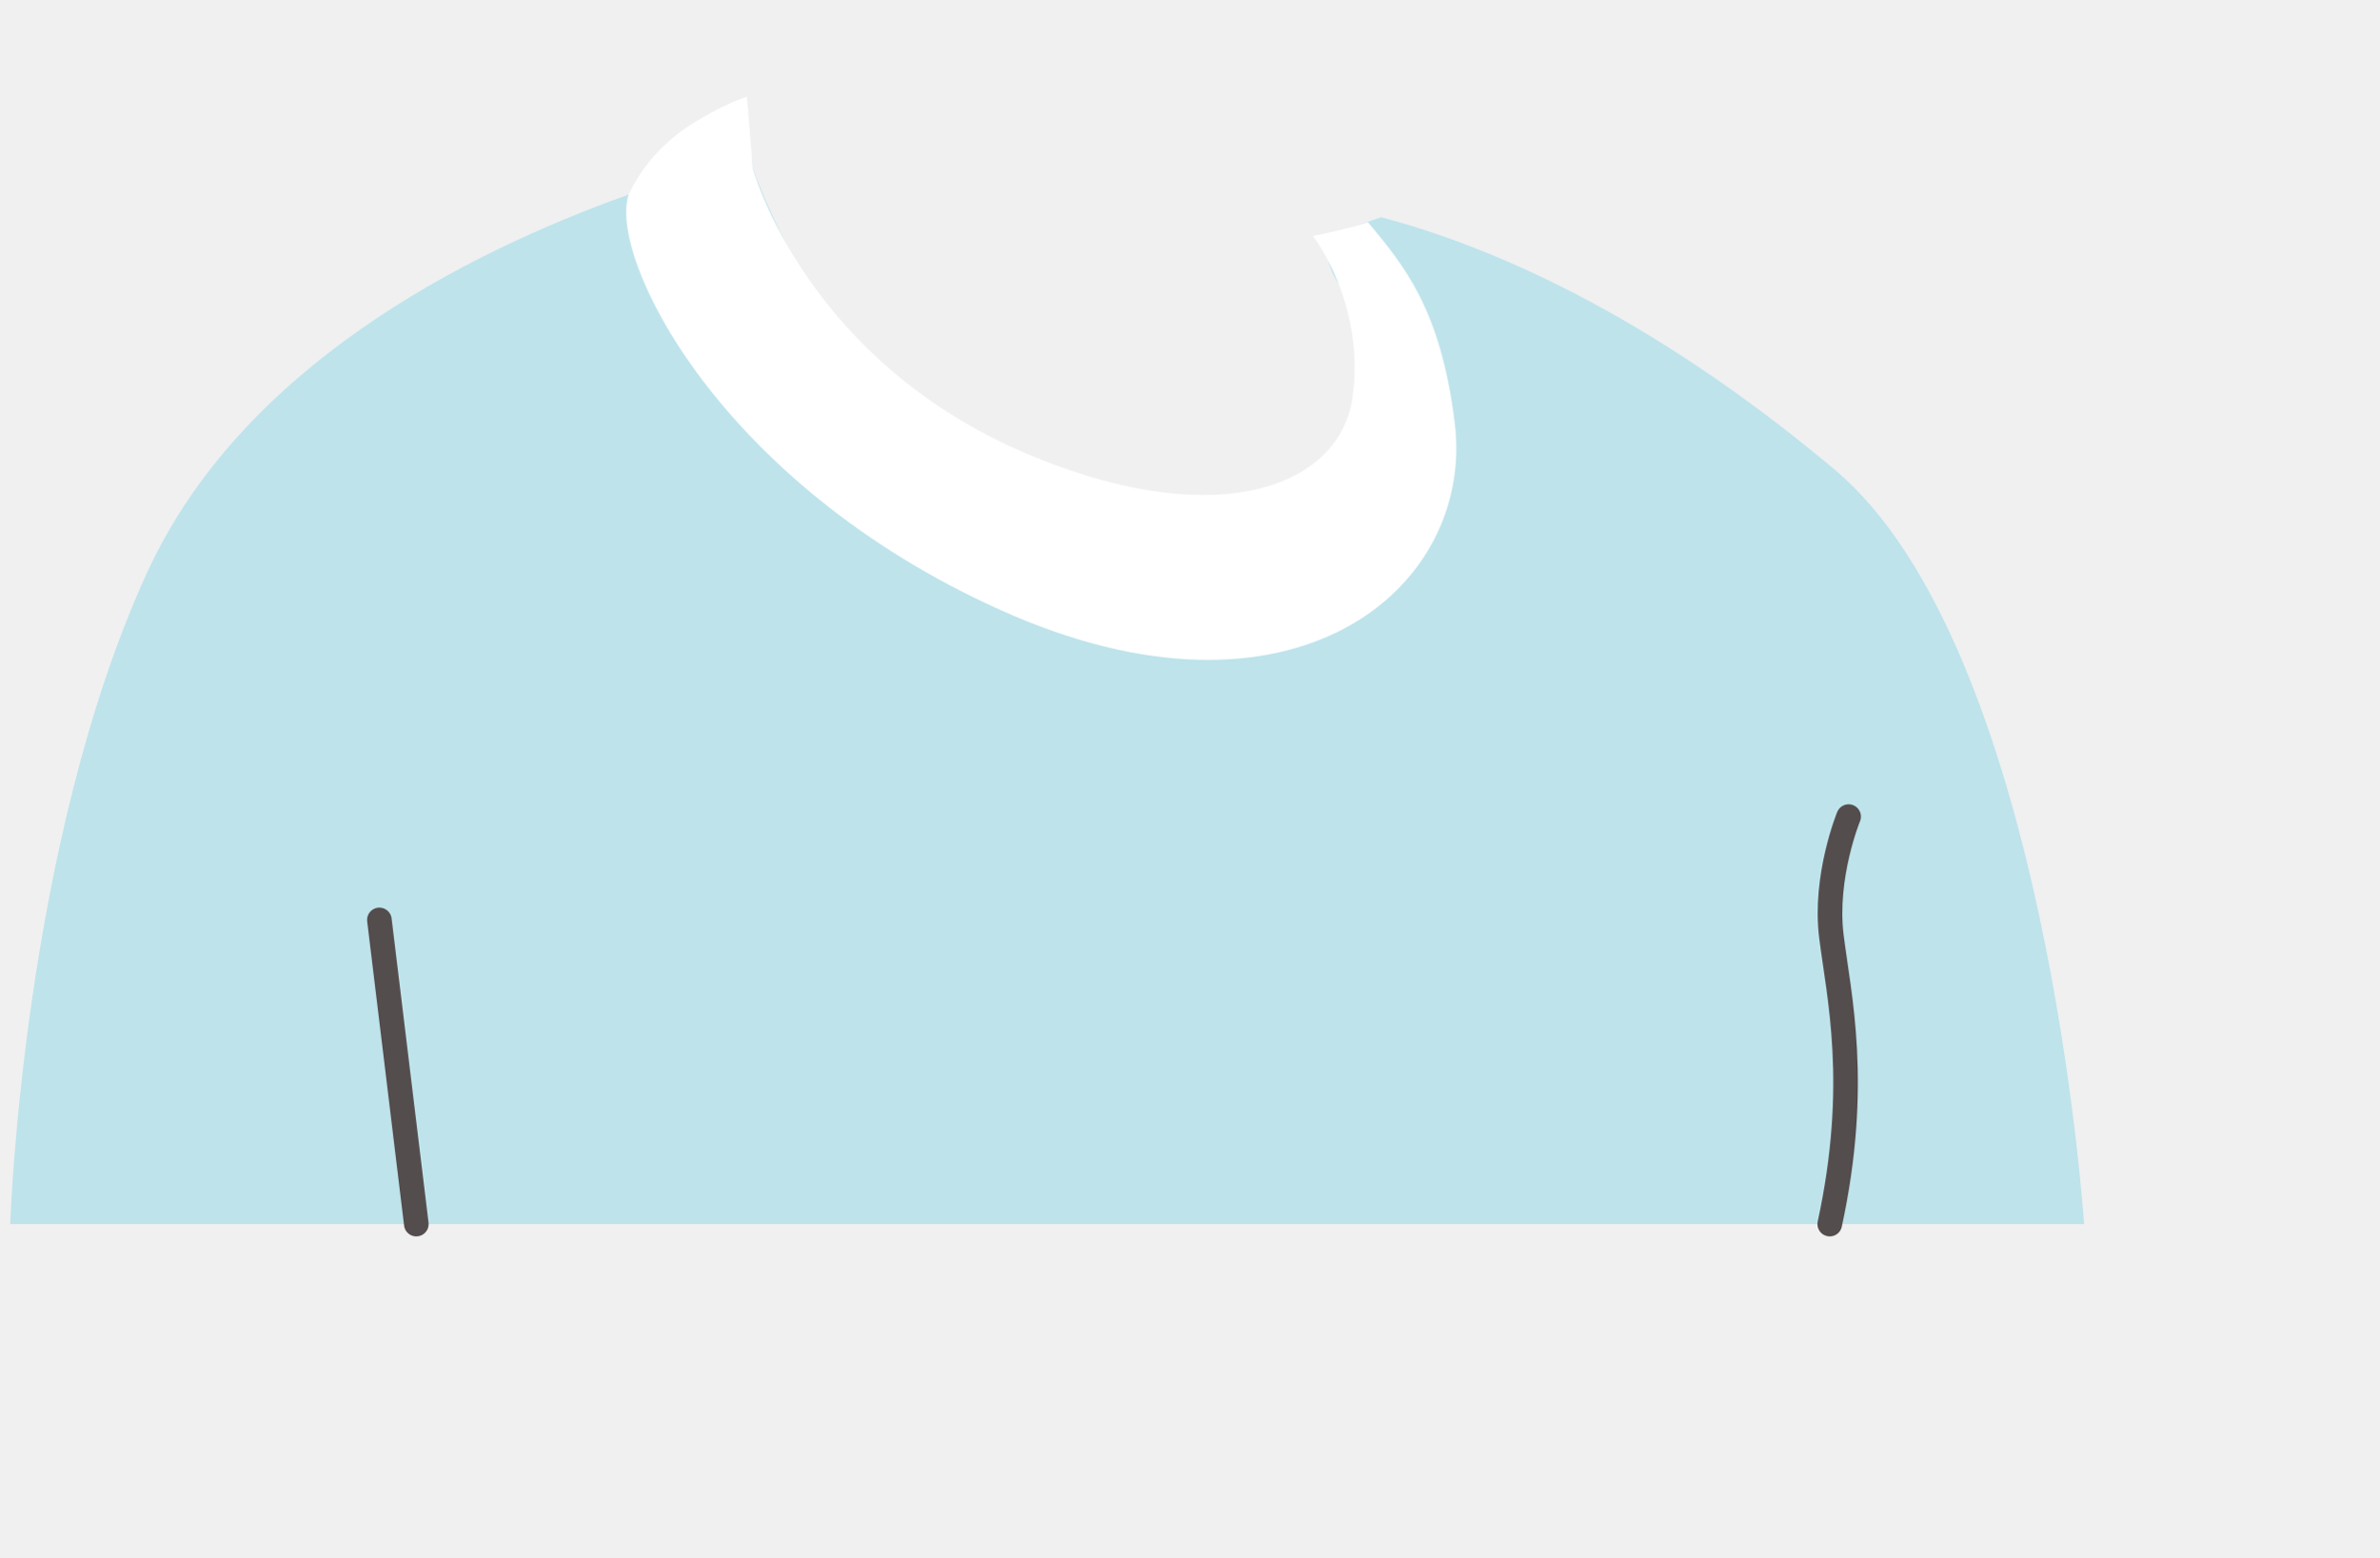
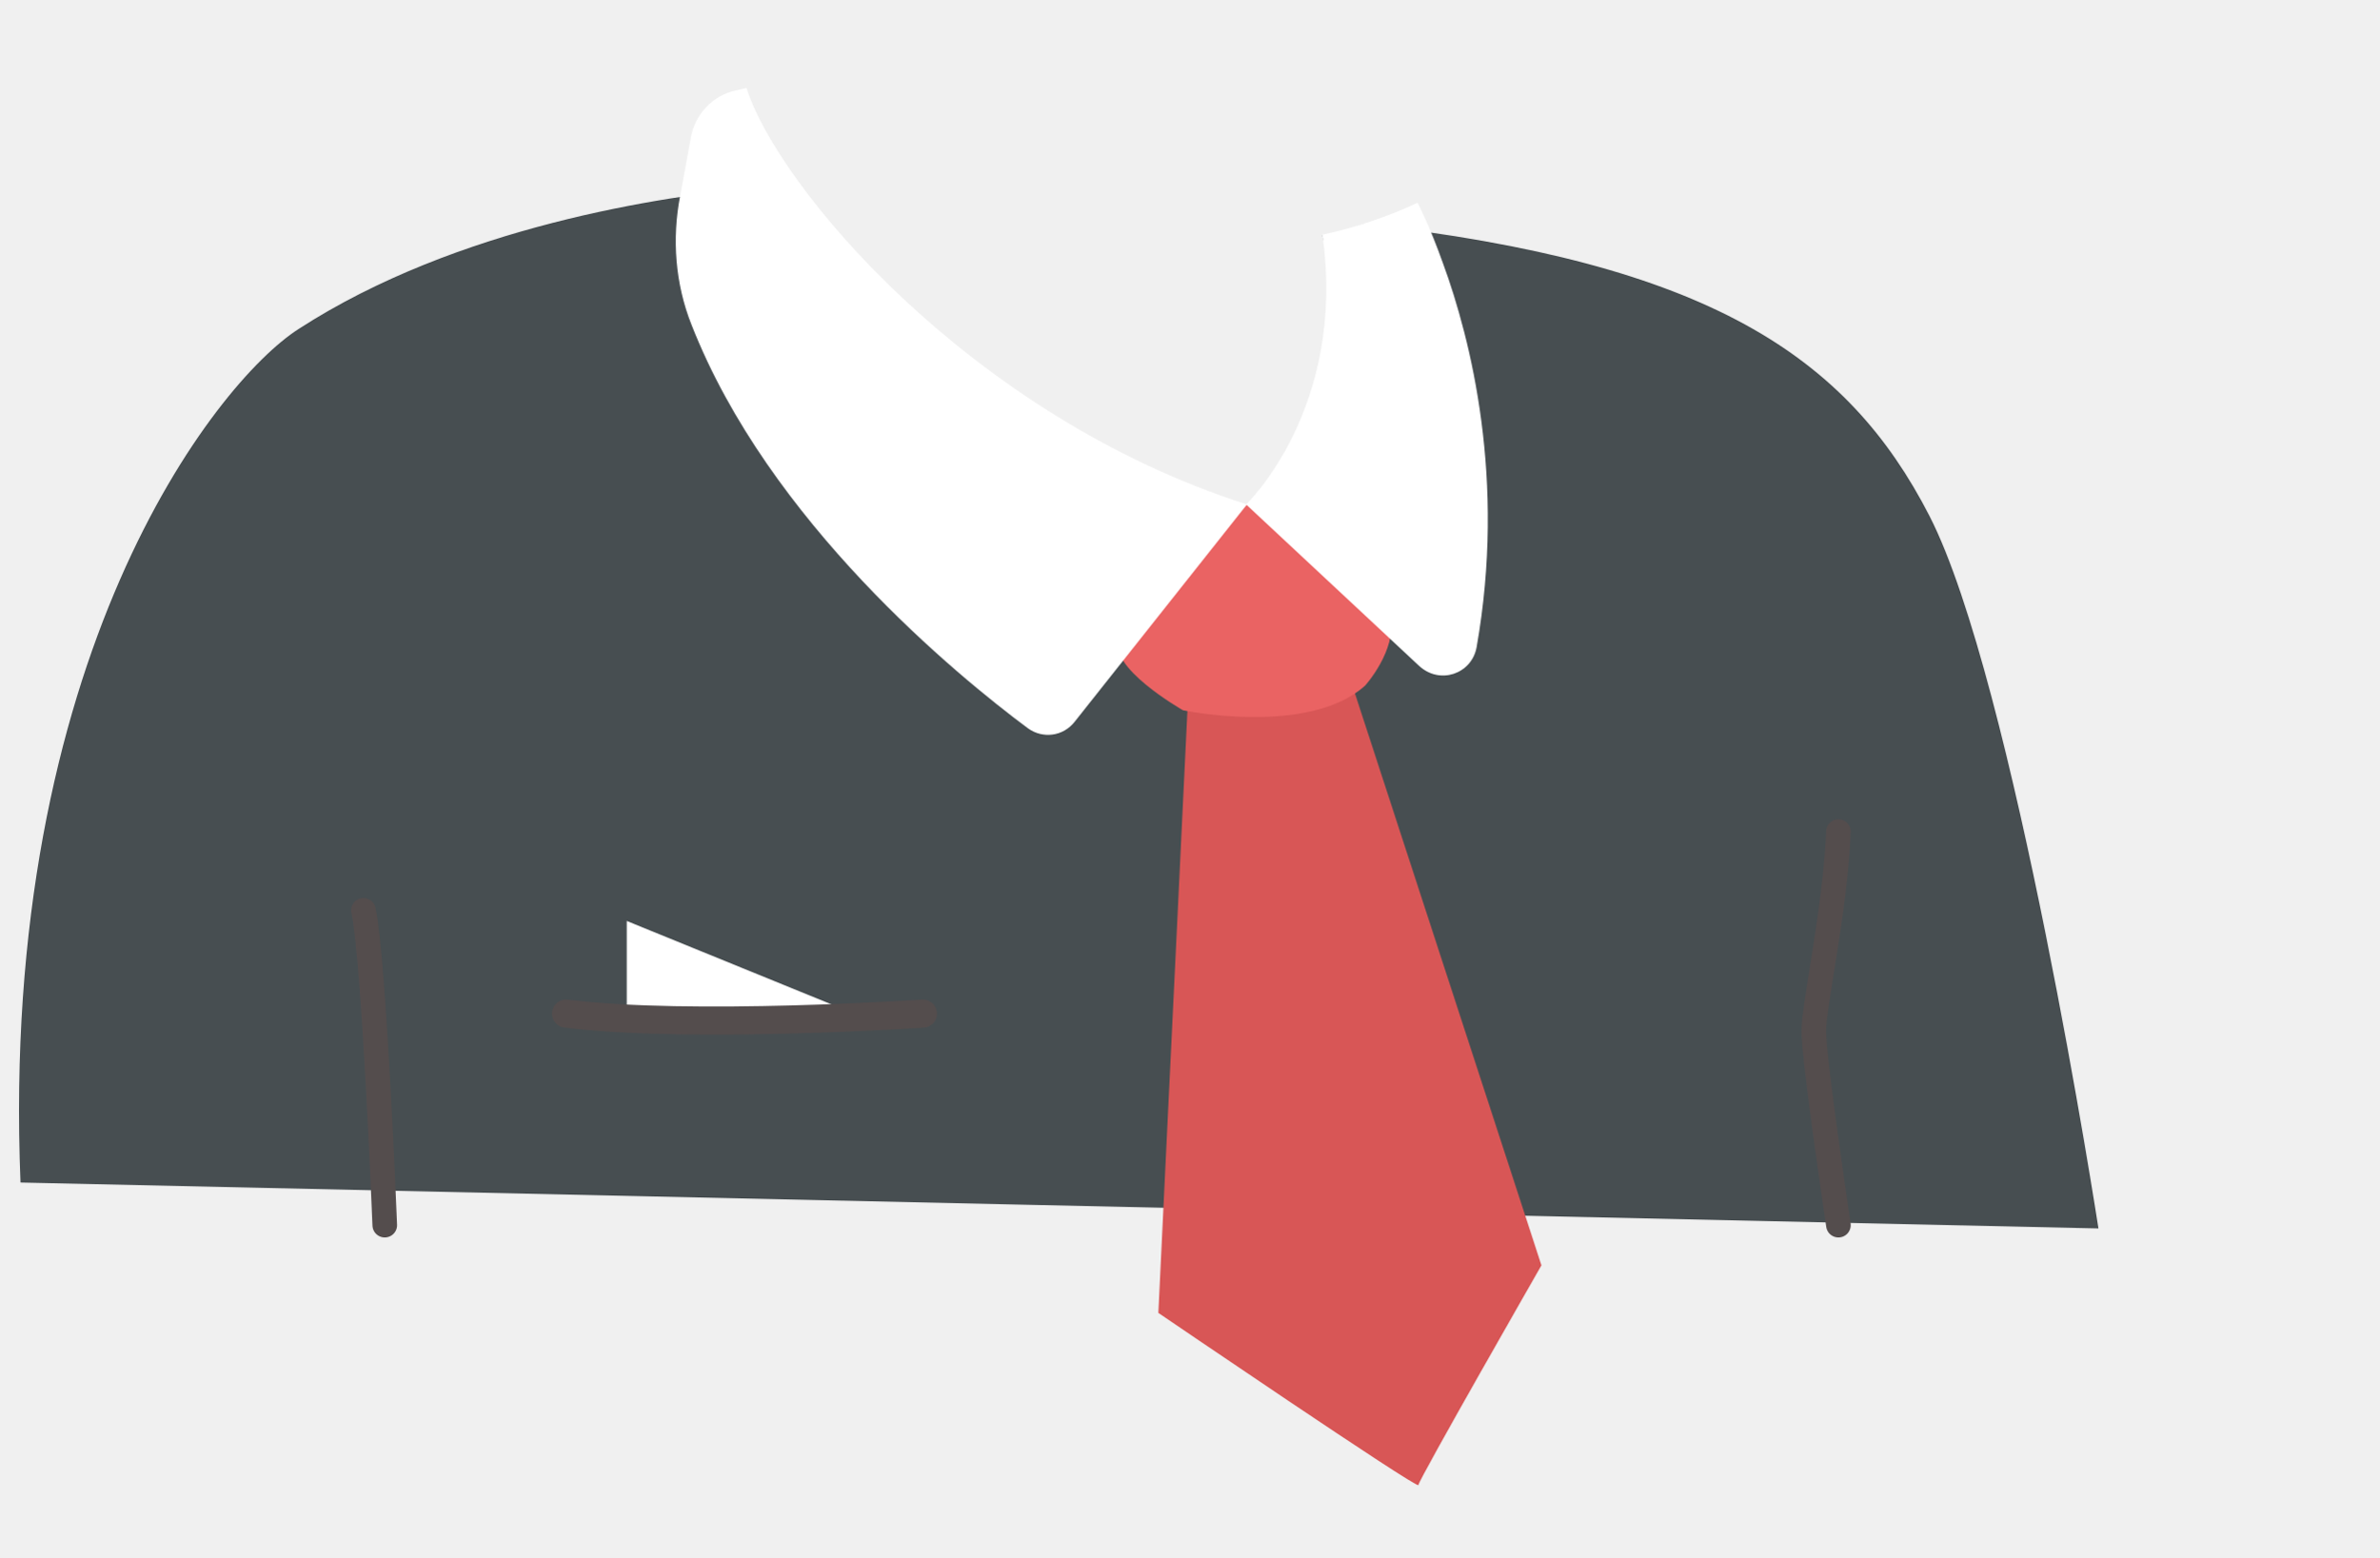
<svg xmlns="http://www.w3.org/2000/svg" width="290" height="190" viewBox="0 0 290 190" fill="none">
-   <path d="M254.045 149.289H1.245C1.245 149.289 2.745 102.889 17.945 69.789C29.445 44.789 56.545 30.889 76.745 23.689C82.445 21.689 87.645 20.189 91.645 19.089C91.645 19.589 91.745 19.989 91.745 20.489C91.745 20.489 102.545 52.589 130.645 63.989C153.545 73.289 167.145 67.089 169.245 56.789C170.545 50.189 166.445 39.389 164.345 35.889C163.145 34.889 162.345 33.389 161.945 31.889L161.145 28.589C163.045 28.189 164.845 27.689 166.645 27.089C167.245 26.889 167.745 26.689 168.345 26.489C181.245 29.889 200.645 37.989 223.545 57.189C249.445 78.789 254.045 149.289 254.045 149.289Z" fill="#BEE3EB" />
-   <path d="M121.945 74.389C87.445 58.889 74.045 31.189 76.645 23.689C76.645 23.689 76.645 23.589 76.745 23.489C78.545 19.789 81.445 16.789 85.045 14.689C87.045 13.489 89.245 12.389 91.045 11.789C91.145 13.189 91.545 17.589 91.645 19.089C91.645 19.589 91.745 19.989 91.745 20.489C91.745 20.489 98.145 44.389 126.245 55.789C149.145 65.089 163.345 58.989 164.845 48.589C166.545 37.089 160.045 28.789 160.045 28.789C161.945 28.389 164.945 27.689 166.745 27.089C171.145 32.389 175.645 37.689 177.345 51.689C179.745 71.789 157.645 90.489 121.945 74.389Z" fill="white" />
-   <path d="M50.745 149.289L46.245 112.189" stroke="#544D4D" stroke-width="3" stroke-miterlimit="10" stroke-linecap="round" stroke-linejoin="round" />
-   <path d="M225.345 99.589C225.345 99.589 222.345 106.889 223.245 114.189C224.145 121.489 226.745 132.189 223.045 149.289" stroke="#544D4D" stroke-width="3" stroke-miterlimit="10" stroke-linecap="round" stroke-linejoin="round" />
+   <path d="M255.8 149.819L2.5 144.219C-0.1 80.418 26.1 46.718 36.4 40.118C55.7 27.619 80.8 23.919 92.6 22.819C95.6 30.218 107 54.519 130.7 64.118C153.6 73.418 167.2 67.219 169.3 56.919C170.6 50.319 166.5 39.519 164.4 36.019C163.2 35.019 162.4 33.519 162 32.019L161.2 28.718C162.9 28.319 164.6 27.919 166.3 27.319C208.2 32.019 225.2 43.419 235.2 62.919C245.5 83.019 255.8 149.819 255.8 149.819Z" fill="#474E51" />
+   <path d="M46.9 149.419C46.9 149.419 45.6 117.019 44.3 111.019" stroke="#544D4D" stroke-width="3" stroke-miterlimit="10" stroke-linecap="round" stroke-linejoin="round" />
+   <path d="M224.1 149.419C224.1 149.419 221.1 129.319 221.1 125.819C221.1 122.419 223.7 111.219 224.1 101.419" stroke="#544D4D" stroke-width="3" stroke-miterlimit="10" stroke-linecap="round" stroke-linejoin="round" />
+   <path d="M76.4 124.219V112.319L105.1 124.019C105.1 124.019 81.9 124.619 76.4 124.219Z" fill="white" />
+   <path d="M112.5 123.619C112.5 123.619 84.2 125.519 69 123.619" stroke="#544D4D" stroke-width="3.426" stroke-miterlimit="10" stroke-linecap="round" stroke-linejoin="round" />
+   <path d="M144.8 85.519L141.2 160.119C141.2 160.119 172.9 181.719 172.9 181.119C172.9 180.519 187.9 154.319 187.9 154.319L164.5 82.519C164.5 82.519 161.5 85.619 144.8 85.519Z" fill="#D85656" />
+   <path d="M152 61.519C152 61.519 138.3 74.419 136.5 77.819C134.7 81.219 144.2 86.619 144.2 86.619C144.2 86.619 159.5 89.819 166.4 83.619C166.4 83.619 170.3 79.319 169.5 75.219C168.8 71.219 152 61.519 152 61.519Z" fill="#EA6363" />
+   <path d="M89.7 11.019L91 10.719C94.7 22.619 118.2 50.719 152 61.519L131 88.019C129.6 89.819 127.1 90.119 125.3 88.819C116.7 82.419 93.7 63.619 84.3 39.619C82.3 34.619 81.9 29.119 82.9 23.919L84.2 16.819C84.7 13.919 86.9 11.619 89.7 11.019Z" fill="white" />
+   <path d="M180 78.918C179.4 82.219 175.5 83.519 173 81.219L151.9 61.519C151.9 61.519 164.2 49.819 161.2 28.619C165.3 27.719 169.2 26.419 172.8 24.719C172.9 24.919 174.3 27.619 175.9 32.119C179.3 41.419 183.6 58.519 180 78.918Z" fill="white" />
</svg>
